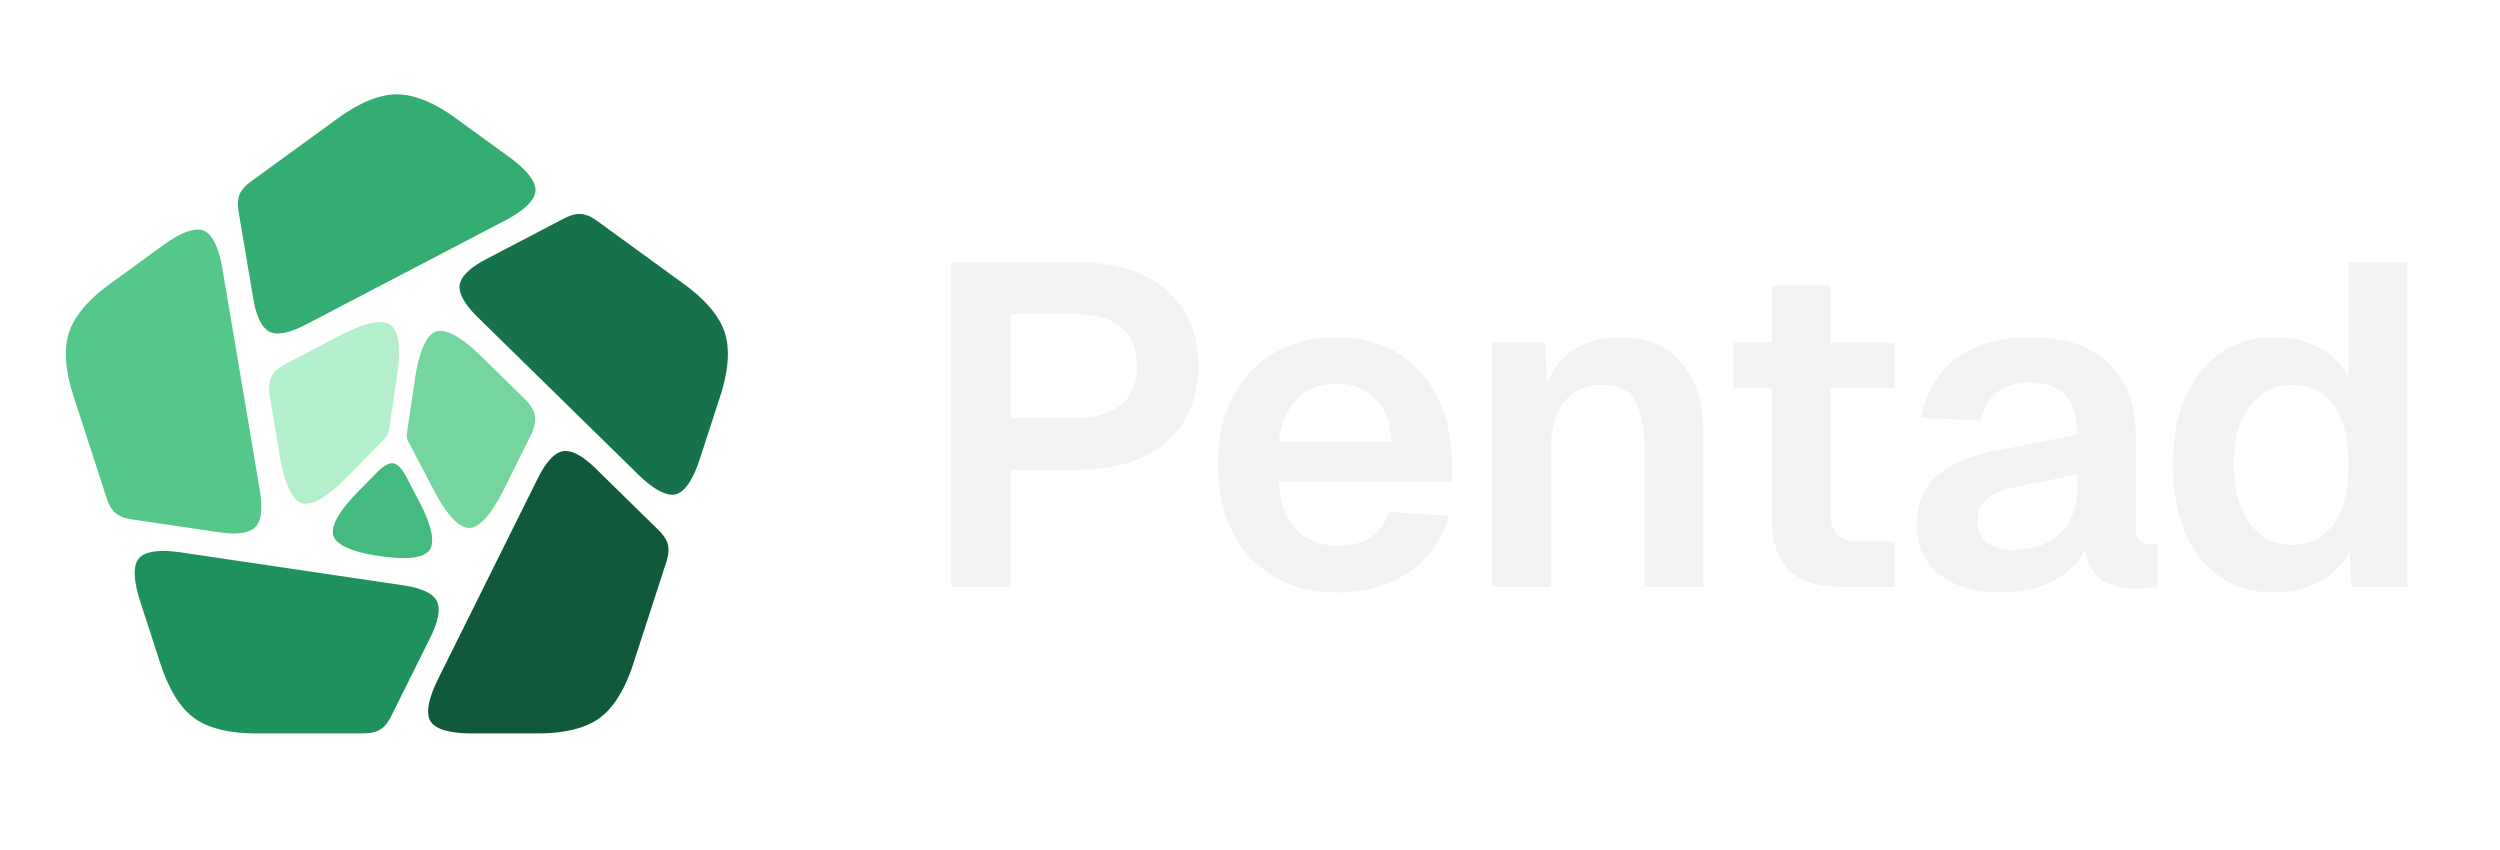
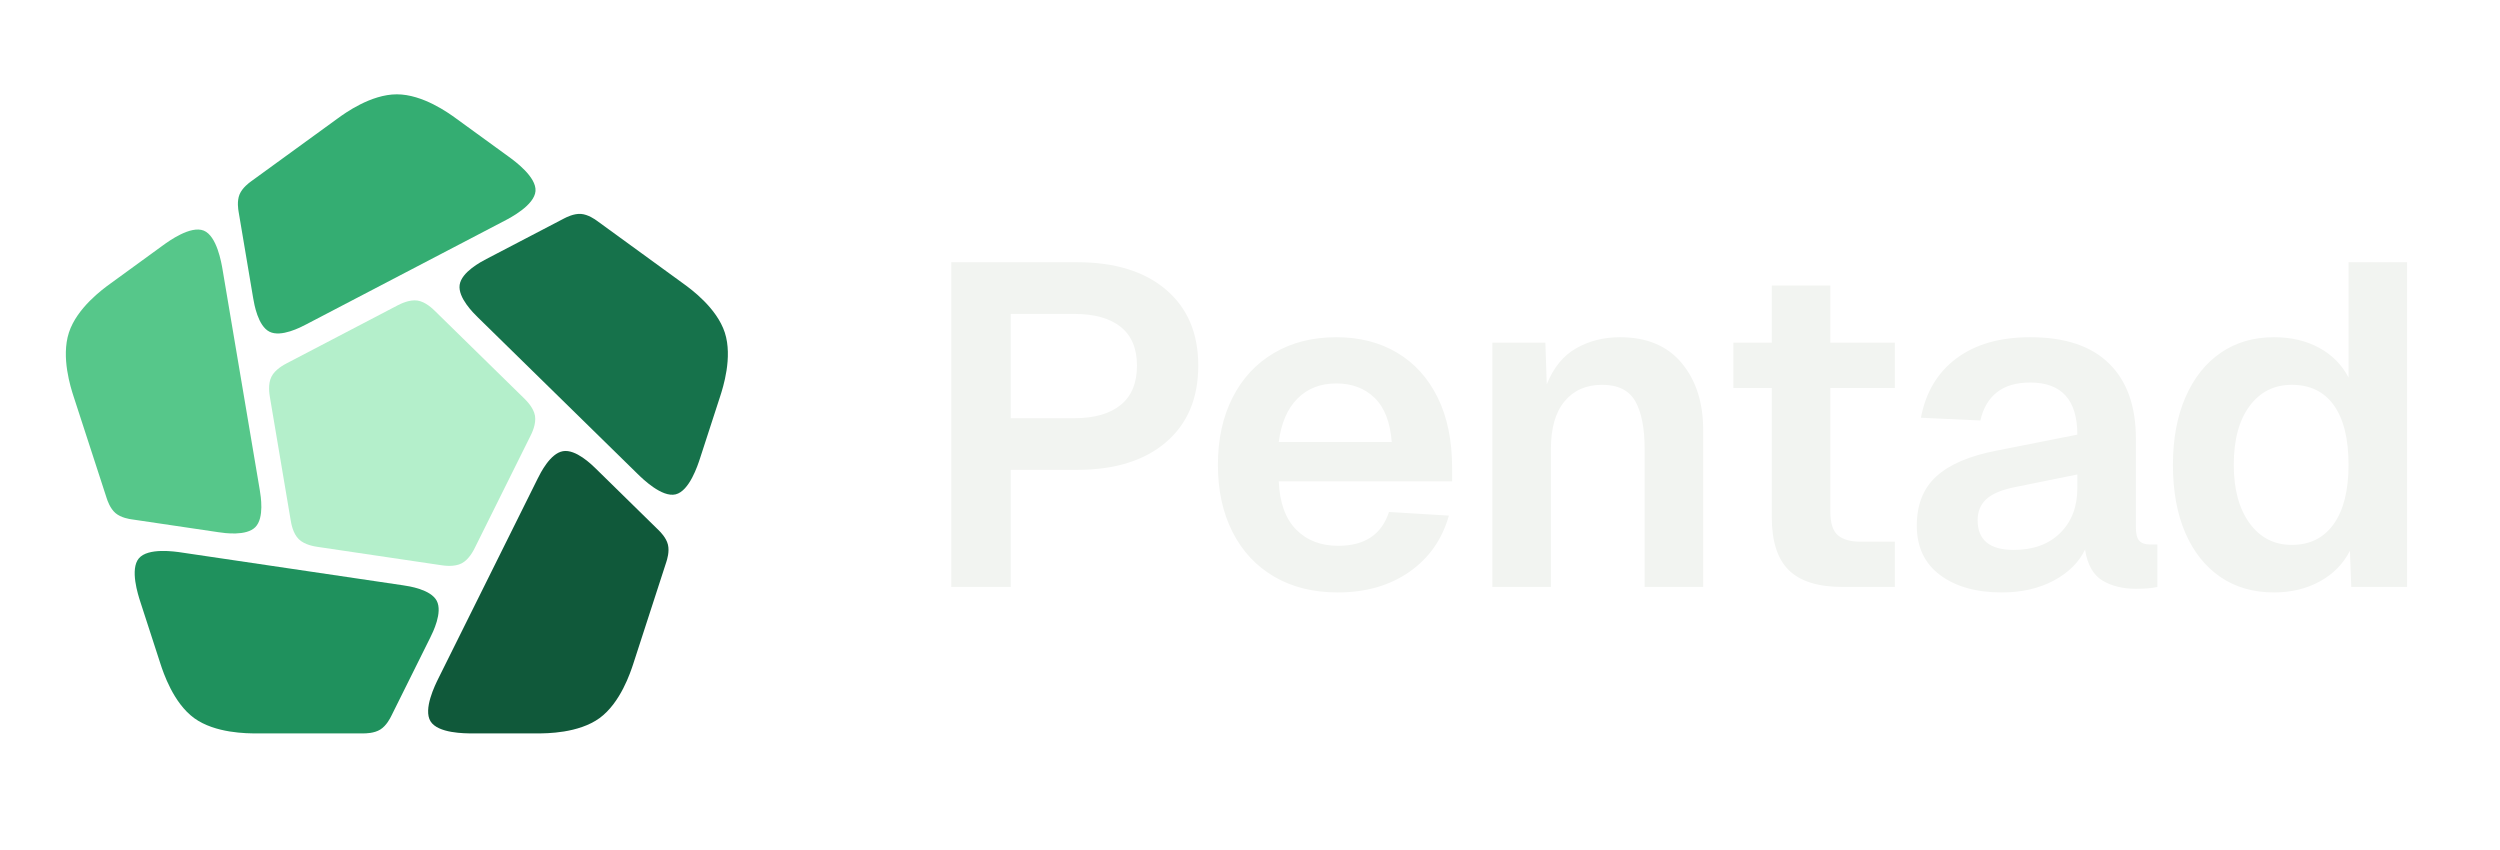
<svg xmlns="http://www.w3.org/2000/svg" viewBox="0 0 492.71 167.36" width="492.71" height="167.36" role="img" aria-label="Pentad">
  <path fill="#16724B" d="M111.18 43.05C111.59 42.84 113.08 42.06 114.5 42.16C115.93 42.27 117.29 43.25 117.66 43.52L134.74 55.94C136.14 56.95 141.26 60.67 142.85 65.55C144.43 70.42 142.47 76.44 141.94 78.09L137.96 90.34C137.51 91.72 135.87 96.76 133.16 97.43C130.45 98.09 126.66 94.38 125.63 93.37L94.17 62.54C93.32 61.71 90.22 58.66 90.59 56.14C90.96 53.61 94.82 51.59 95.87 51.04Z" />
  <path fill="#10593A" d="M129.77 104.46C130.1 104.78 131.3 105.95 131.64 107.34C131.98 108.73 131.46 110.33 131.32 110.76L124.8 130.85C124.26 132.49 122.3 138.51 118.16 141.53C114.01 144.54 107.68 144.54 105.95 144.54L93.07 144.54C91.62 144.54 86.32 144.54 84.85 142.16C83.38 139.79 85.74 135.04 86.38 133.74L105.98 94.3C106.51 93.24 108.44 89.34 110.96 88.92C113.48 88.49 116.59 91.54 117.44 92.37Z" />
  <path fill="#1F915D" d="M77.11 141.12C76.91 141.53 76.16 143.03 74.95 143.78C73.73 144.54 72.05 144.54 71.59 144.54L50.48 144.54C48.75 144.54 42.42 144.54 38.27 141.53C34.13 138.51 32.17 132.49 31.63 130.85L27.65 118.59C27.21 117.22 25.57 112.17 27.37 110.04C29.17 107.91 34.42 108.68 35.85 108.9L79.42 115.35C80.59 115.52 84.9 116.16 86.08 118.42C87.26 120.69 85.33 124.59 84.8 125.65Z" />
  <path fill="#56C78A" d="M25.98 102.36C25.52 102.3 23.86 102.05 22.77 101.13C21.68 100.2 21.16 98.61 21.02 98.17L14.49 78.09C13.96 76.44 12 70.42 13.58 65.55C15.17 60.67 20.29 56.95 21.69 55.94L32.11 48.36C33.28 47.51 37.57 44.4 40.16 45.45C42.74 46.51 43.63 51.74 43.87 53.16L51.2 96.59C51.39 97.76 52.12 102.05 50.33 103.88C48.54 105.7 44.24 105.07 43.06 104.89Z" />
  <path fill="#34AD72" d="M47.03 41.75C46.95 41.3 46.67 39.64 47.21 38.32C47.76 37 49.11 36.01 49.49 35.74L66.57 23.33C67.97 22.31 73.09 18.59 78.21 18.59C83.34 18.59 88.46 22.31 89.86 23.33L100.28 30.9C101.45 31.75 105.74 34.87 105.54 37.65C105.33 40.44 100.63 42.9 99.35 43.56L60.31 63.95C59.26 64.5 55.4 66.52 53.12 65.38C50.83 64.24 50.1 59.95 49.9 58.78Z" />
-   <path fill="#75D59F" d="M80.51 87.08C80.46 86.97 80.27 86.6 80.2 86.21C80.13 85.82 80.19 85.41 80.21 85.29L81.76 74.84C82.03 73.01 83.02 66.31 85.94 65.33C88.85 64.35 93.69 69.09 95.01 70.39L103.34 78.55C103.73 78.94 105.17 80.35 105.44 81.95C105.71 83.56 104.82 85.37 104.57 85.86L99.38 96.3C98.56 97.96 95.54 104.02 92.47 104.05C89.4 104.08 86.26 98.08 85.41 96.44Z" />
-   <path fill="#45BA7E" d="M74.31 93.09C74.72 92.67 76.25 91.12 77.51 91.3C78.77 91.49 79.78 93.42 80.06 93.94L82.55 98.72C83.37 100.28 86.36 106.02 84.66 108.41C82.96 110.8 76.56 109.85 74.82 109.59L74.79 109.59C73.04 109.33 66.65 108.38 65.71 105.6C64.78 102.82 69.3 98.2 70.54 96.94Z" />
-   <path fill="#B4EFCB" d="M76.67 84.77C76.65 84.88 76.59 85.3 76.41 85.65C76.23 86.01 75.94 86.31 75.86 86.39L68.46 93.94C67.17 95.25 62.43 100.09 59.5 99.17C56.56 98.25 55.44 91.57 55.13 89.75L53.19 78.25C53.1 77.71 52.76 75.72 53.49 74.26C54.21 72.8 56 71.87 56.49 71.61L66.82 66.21C68.46 65.36 74.47 62.22 76.97 64.01C79.48 65.79 78.48 72.49 78.21 74.31Z" />
+   <path fill="#B4EFCB" d="M78.37 60.18C78.86 59.93 80.65 59 82.26 59.23C83.87 59.47 85.31 60.88 85.7 61.27L103.34 78.55C103.73 78.94 105.17 80.35 105.44 81.95C105.71 83.56 104.82 85.37 104.57 85.86L93.58 107.97C93.34 108.46 92.44 110.27 91 111.02C89.55 111.78 87.56 111.48 87.01 111.4L62.59 107.78C62.05 107.7 60.05 107.41 58.89 106.27C57.72 105.13 57.39 103.14 57.3 102.6L53.19 78.25C53.1 77.71 52.76 75.72 53.49 74.26C54.21 72.8 56 71.87 56.49 71.61Z" />
  <path fill="#F2F4F1" d="M187.48 115.68V51.68H212.27Q223.45 51.68 229.8 57.09Q236.16 62.5 236.16 72.05Q236.16 81.7 229.8 87.15Q223.45 92.6 212.27 92.6H199.2V115.68ZM199.2 82.42H211.73Q217.68 82.42 220.88 79.8Q224.08 77.19 224.08 72.05Q224.08 67 220.88 64.43Q217.68 61.87 211.73 61.87H199.2ZM263.65 116.76Q256.44 116.76 251.12 113.65Q245.8 110.54 242.92 104.86Q240.03 99.18 240.03 91.61Q240.03 84.04 242.92 78.36Q245.8 72.68 251.08 69.57Q256.35 66.46 263.38 66.46Q270.23 66.46 275.37 69.53Q280.51 72.59 283.35 78.36Q286.19 84.13 286.19 92.24V94.86H252.02Q252.29 101.17 255.45 104.37Q258.6 107.57 263.74 107.57Q271.58 107.57 273.75 100.9L285.55 101.62Q283.57 108.65 277.76 112.71Q271.94 116.76 263.65 116.76ZM252.02 87.11H274.29Q273.84 81.25 270.91 78.41Q267.98 75.57 263.38 75.57Q258.69 75.57 255.72 78.54Q252.74 81.52 252.02 87.11ZM294.12 115.68V67.54H304.57L304.84 75.75Q306.83 70.79 310.66 68.63Q314.49 66.46 319.27 66.46Q327.2 66.46 331.44 71.56Q335.67 76.65 335.67 84.76V115.68H324.13V88.46Q324.13 82.33 322.29 79.08Q320.44 75.84 315.75 75.84Q311.06 75.84 308.36 79.08Q305.66 82.33 305.66 88.46V115.68ZM363.17 115.68Q355.95 115.68 352.57 112.39Q349.19 109.1 349.19 101.89V76.47H341.62V67.54H349.19V56.28H360.73V67.54H373.44V76.47H360.73V100.81Q360.73 104.23 362.22 105.49Q363.71 106.76 366.68 106.76H373.44V115.68ZM394.53 116.76Q386.96 116.76 382.37 113.34Q377.77 109.91 377.77 103.6Q377.77 97.38 381.64 93.87Q385.52 90.35 393.45 88.82L409.41 85.66Q409.41 75.39 400.12 75.39Q395.98 75.39 393.54 77.33Q391.11 79.26 390.3 82.87L378.58 82.33Q380.02 74.76 385.61 70.61Q391.2 66.46 400.12 66.46Q410.4 66.46 415.67 71.65Q420.95 76.83 420.95 86.47V103.96Q420.95 105.85 421.62 106.58Q422.3 107.3 423.65 107.3H425.18V115.68Q423.65 116.04 420.95 116.04Q417.07 116.04 414.37 114.42Q411.66 112.8 410.94 108.38V108.29Q409.14 112.07 404.77 114.42Q400.39 116.76 394.53 116.76ZM396.88 108.38Q402.65 108.38 406.03 105.04Q409.41 101.71 409.41 96.21V93.51L396.97 96.03Q393.09 96.84 391.42 98.42Q389.76 100 389.76 102.52Q389.76 108.38 396.88 108.38ZM448.17 116.76Q442.04 116.76 437.58 113.7Q433.12 110.63 430.68 105Q428.25 99.36 428.25 91.61Q428.25 83.95 430.73 78.27Q433.21 72.59 437.67 69.53Q442.13 66.46 448.17 66.46Q453.22 66.46 457.05 68.54Q460.88 70.61 462.86 74.4V51.68H474.4V115.68H463.4L463.13 108.56Q461.15 112.43 457.18 114.6Q453.22 116.76 448.17 116.76ZM451.68 107.39Q457 107.39 459.93 103.29Q462.86 99.18 462.86 91.61Q462.86 83.95 459.98 79.89Q457.09 75.84 451.68 75.84Q446.46 75.84 443.35 80.03Q440.24 84.22 440.24 91.61Q440.24 98.82 443.35 103.11Q446.46 107.39 451.68 107.39Z" />
</svg>
